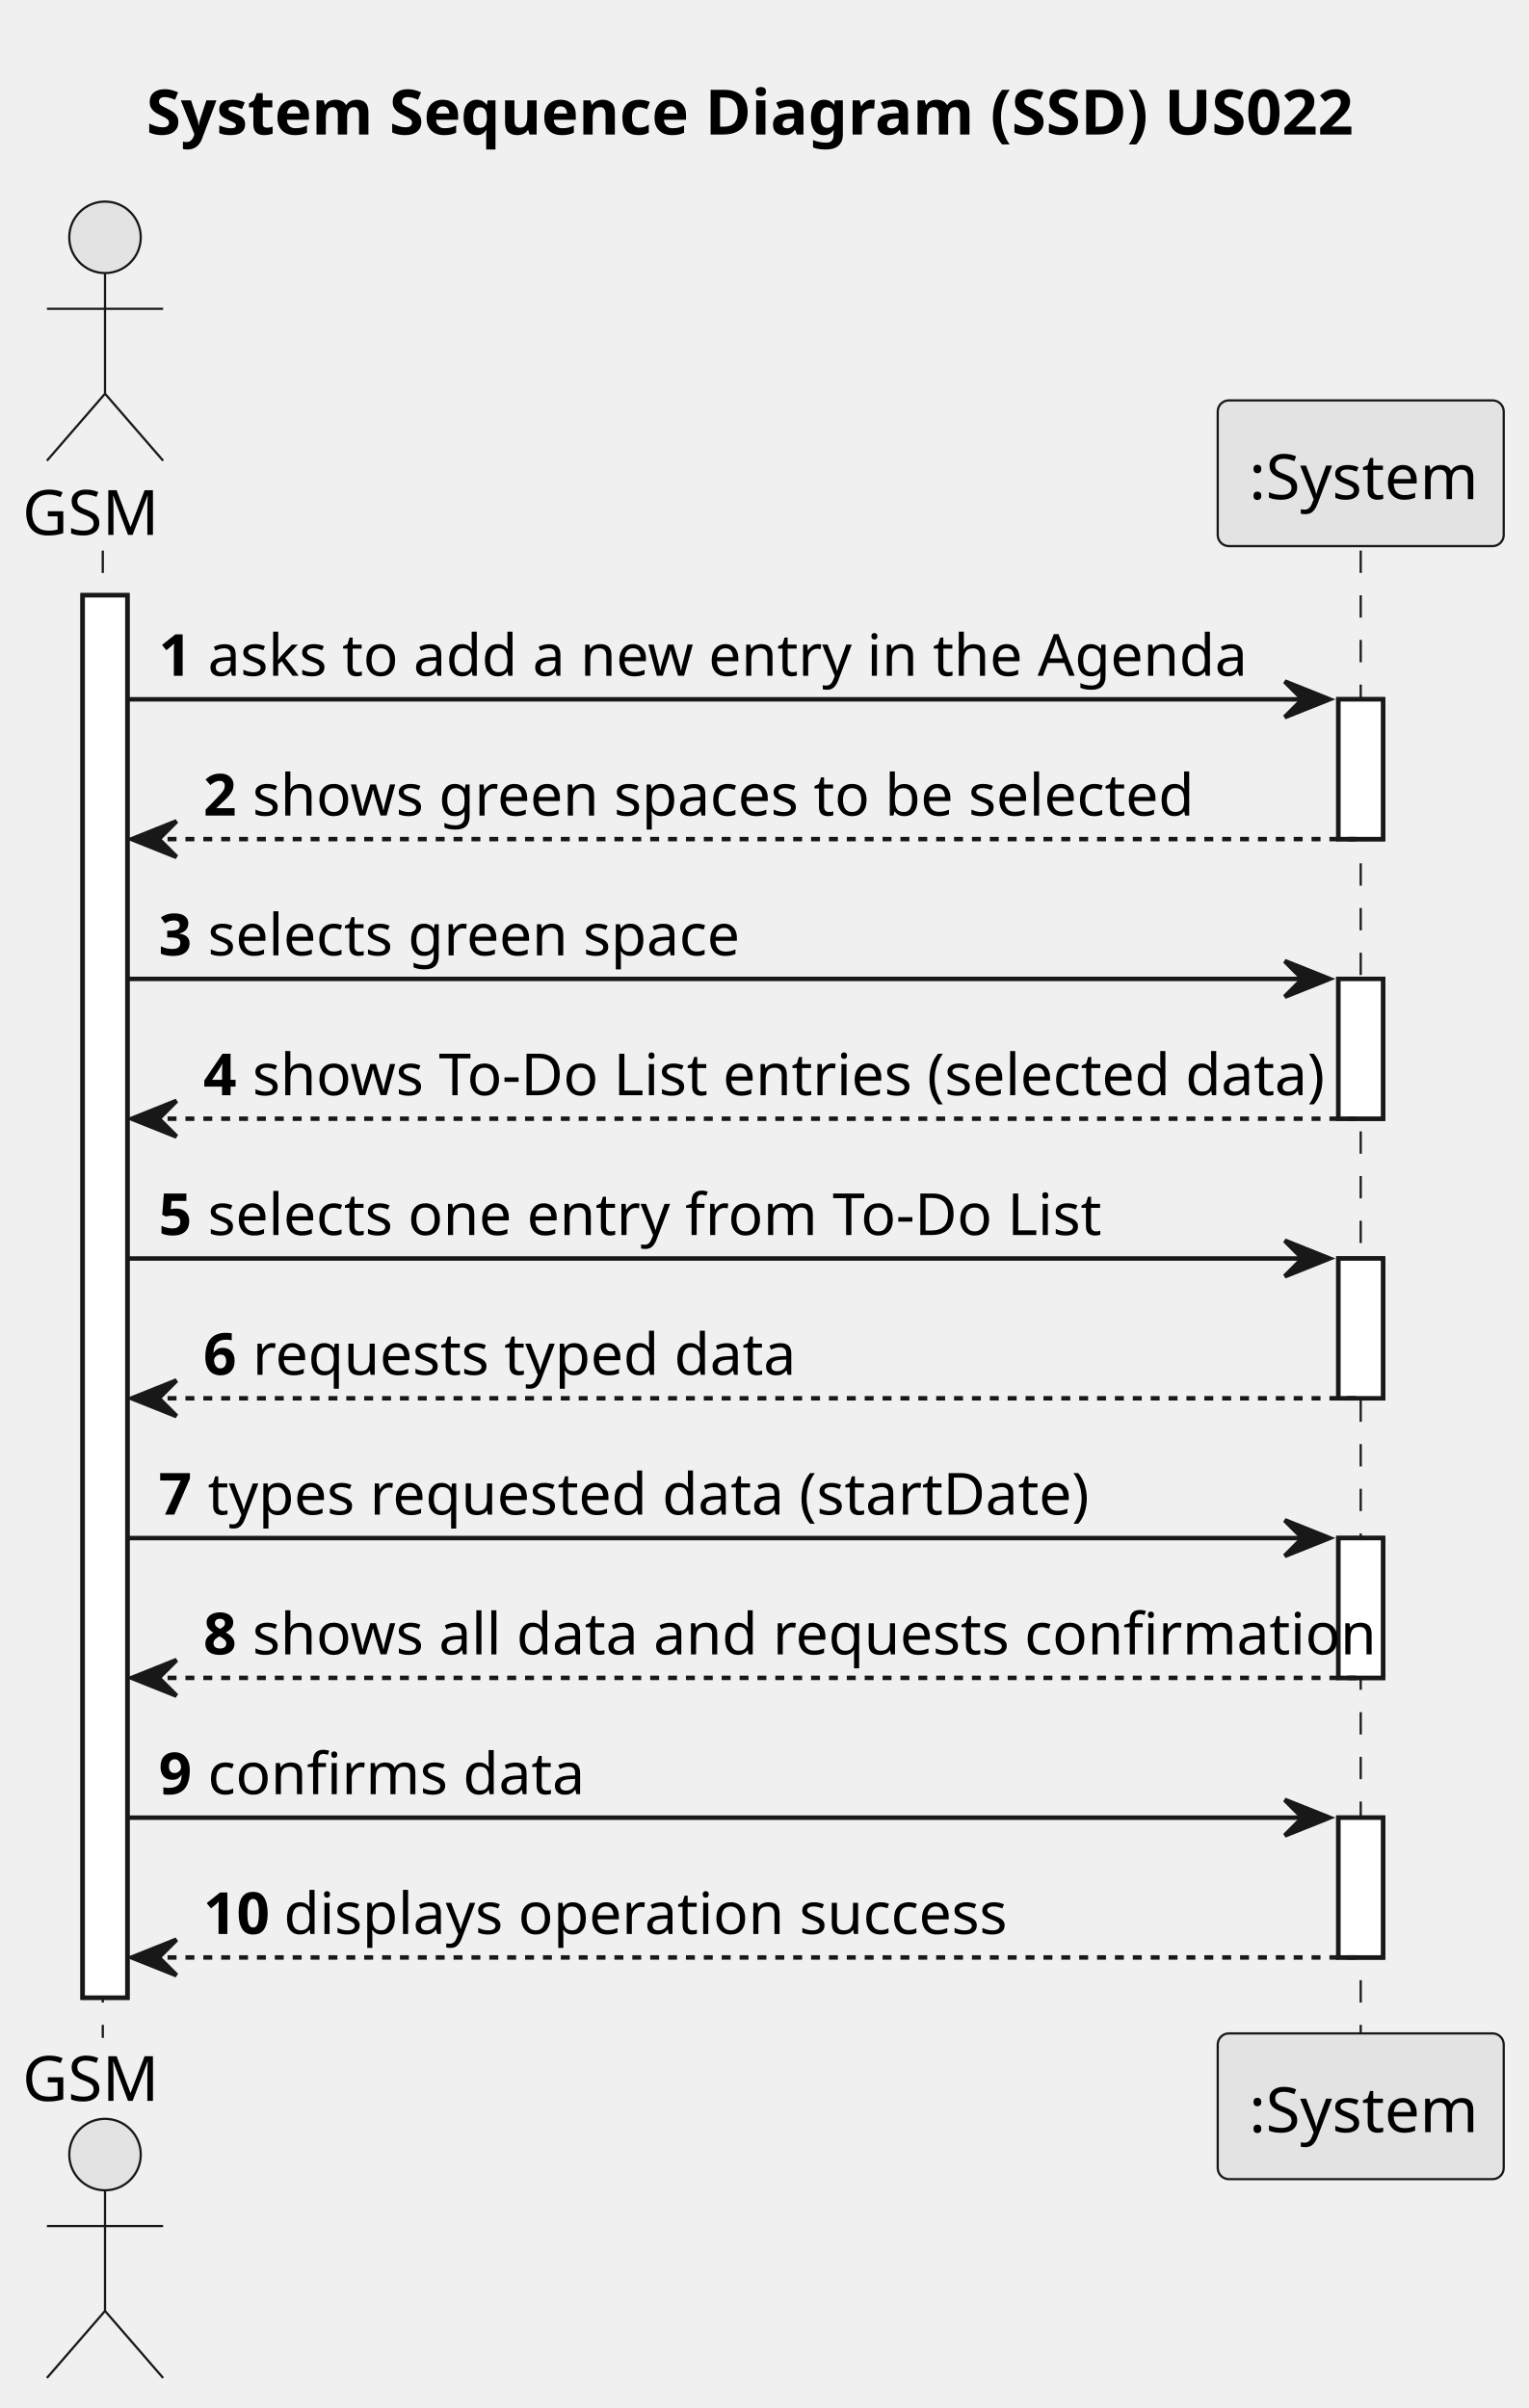
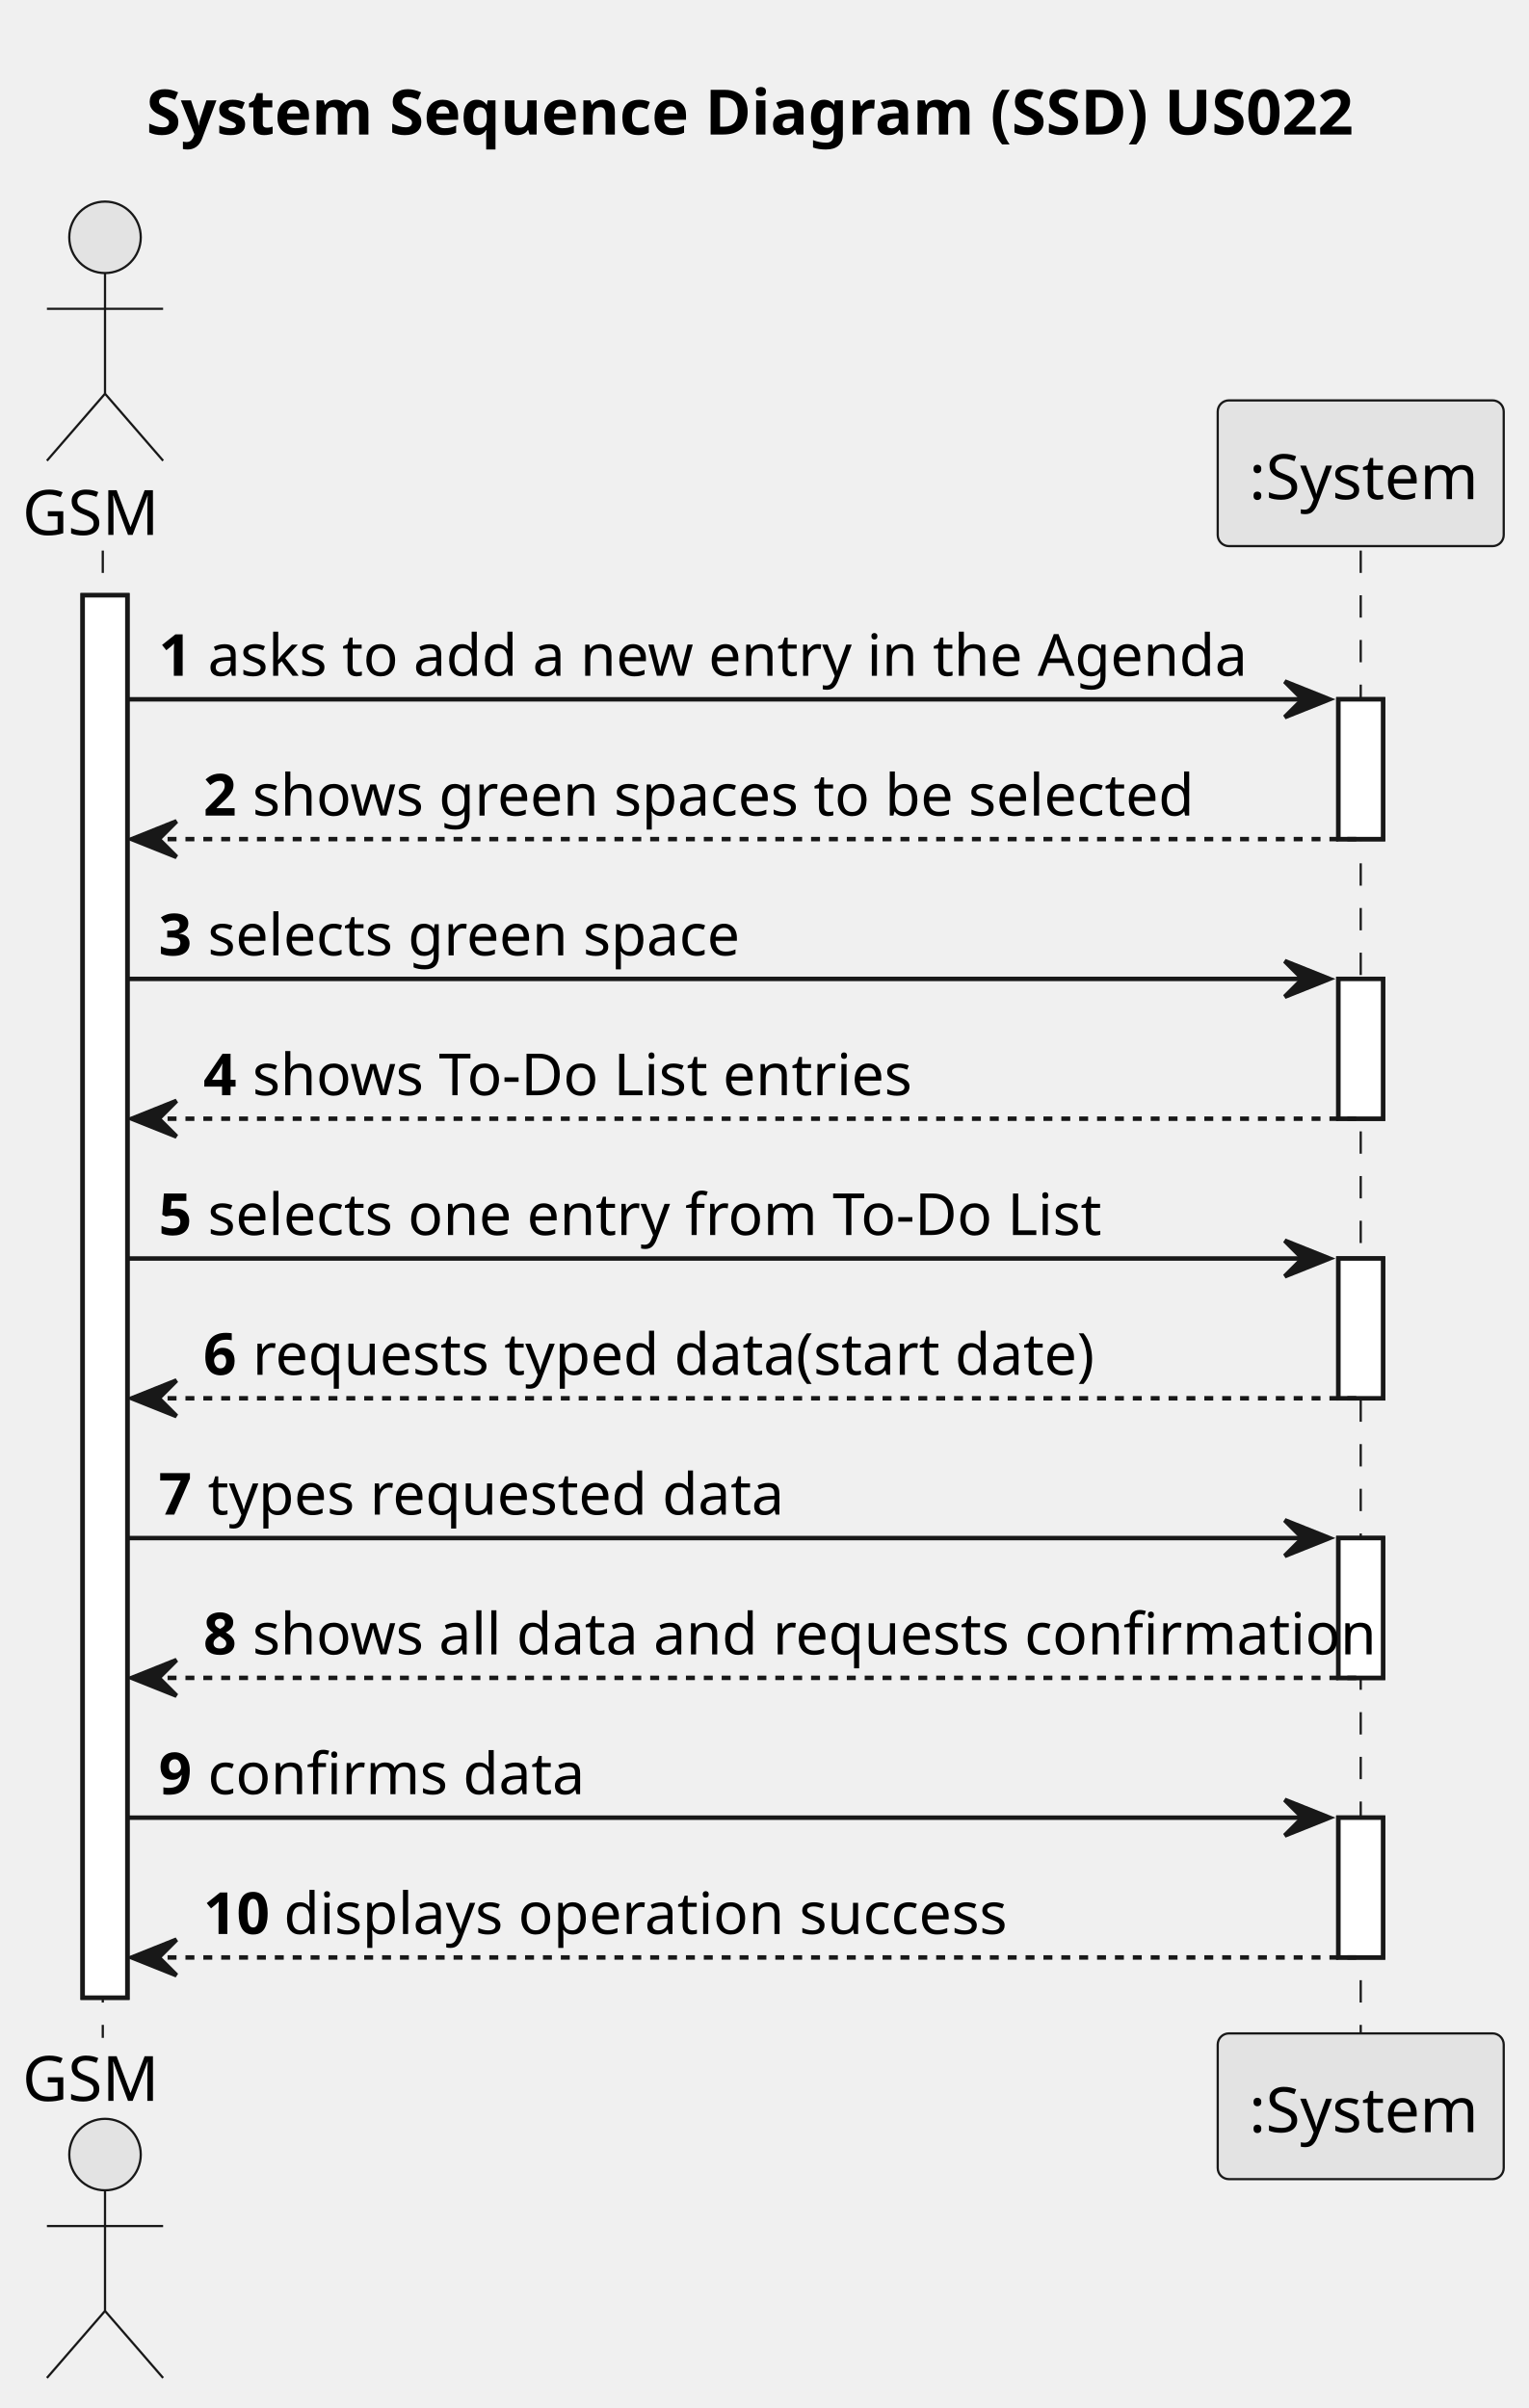
<svg xmlns="http://www.w3.org/2000/svg" contentStyleType="text/css" height="539px" preserveAspectRatio="none" style="width:342px;height:539px;background:#FFFFFF;" version="1.1" viewBox="0 0 342 539" width="342px" zoomAndPan="magnify">
  <defs />
  <g>
    <text fill="#000000" font-family="sans-serif" font-size="14" font-weight="bold" lengthAdjust="spacing" textLength="275" x="32.75" y="30.107">System Sequence Diagram (SSD) US022</text>
    <rect fill="#FFFFFF" height="313.91" style="stroke:#181818;stroke-width:1.0;" width="10" x="18.5" y="133.242" />
    <rect fill="#FFFFFF" height="31.291" style="stroke:#181818;stroke-width:1.0;" width="10" x="299.5" y="156.533" />
    <rect fill="#FFFFFF" height="31.291" style="stroke:#181818;stroke-width:1.0;" width="10" x="299.5" y="219.115" />
    <rect fill="#FFFFFF" height="31.291" style="stroke:#181818;stroke-width:1.0;" width="10" x="299.5" y="281.697" />
    <rect fill="#FFFFFF" height="31.291" style="stroke:#181818;stroke-width:1.0;" width="10" x="299.5" y="344.279" />
    <rect fill="#FFFFFF" height="31.291" style="stroke:#181818;stroke-width:1.0;" width="10" x="299.5" y="406.861" />
    <line style="stroke:#181818;stroke-width:0.5;stroke-dasharray:5.0,5.0;" x1="23" x2="23" y1="123.242" y2="456.152" />
    <line style="stroke:#181818;stroke-width:0.5;stroke-dasharray:5.0,5.0;" x1="304.5" x2="304.5" y1="123.242" y2="456.152" />
    <text fill="#000000" font-family="sans-serif" font-size="14" lengthAdjust="spacing" textLength="31" x="5" y="119.728">GSM</text>
    <ellipse cx="23.5" cy="53.121" fill="#E3E3E3" rx="8" ry="8" style="stroke:#181818;stroke-width:0.5;" />
    <path d="M23.5,61.121 L23.5,88.121 M10.5,69.121 L36.5,69.121 M23.5,88.121 L10.5,103.121 M23.5,88.121 L36.5,103.121 " fill="none" style="stroke:#181818;stroke-width:0.5;" />
    <text fill="#000000" font-family="sans-serif" font-size="14" lengthAdjust="spacing" textLength="31" x="5" y="470.26">GSM</text>
    <ellipse cx="23.5" cy="482.273" fill="#E3E3E3" rx="8" ry="8" style="stroke:#181818;stroke-width:0.5;" />
    <path d="M23.5,490.273 L23.5,517.273 M10.5,498.273 L36.5,498.273 M23.5,517.273 L10.5,532.273 M23.5,517.273 L36.5,532.273 " fill="none" style="stroke:#181818;stroke-width:0.5;" />
    <rect fill="#E3E3E3" height="32.621" rx="2.5" ry="2.5" style="stroke:#181818;stroke-width:0.5;" width="64" x="272.5" y="89.621" />
    <text fill="#000000" font-family="sans-serif" font-size="14" lengthAdjust="spacing" textLength="50" x="279.5" y="111.728">:System</text>
    <rect fill="#E3E3E3" height="32.621" rx="2.5" ry="2.5" style="stroke:#181818;stroke-width:0.5;" width="64" x="272.5" y="455.152" />
    <text fill="#000000" font-family="sans-serif" font-size="14" lengthAdjust="spacing" textLength="50" x="279.5" y="477.26">:System</text>
    <rect fill="#FFFFFF" height="313.91" style="stroke:#181818;stroke-width:1.0;" width="10" x="18.5" y="133.242" />
    <rect fill="#FFFFFF" height="31.291" style="stroke:#181818;stroke-width:1.0;" width="10" x="299.5" y="156.533" />
    <rect fill="#FFFFFF" height="31.291" style="stroke:#181818;stroke-width:1.0;" width="10" x="299.5" y="219.115" />
    <rect fill="#FFFFFF" height="31.291" style="stroke:#181818;stroke-width:1.0;" width="10" x="299.5" y="281.697" />
    <rect fill="#FFFFFF" height="31.291" style="stroke:#181818;stroke-width:1.0;" width="10" x="299.5" y="344.279" />
    <rect fill="#FFFFFF" height="31.291" style="stroke:#181818;stroke-width:1.0;" width="10" x="299.5" y="406.861" />
    <polygon fill="#181818" points="287.5,152.533,297.5,156.533,287.5,160.533,291.5,156.533" style="stroke:#181818;stroke-width:1.0;" />
    <line style="stroke:#181818;stroke-width:1.0;" x1="28.5" x2="293.5" y1="156.533" y2="156.533" />
    <text fill="#000000" font-family="sans-serif" font-size="13" font-weight="bold" lengthAdjust="spacing" textLength="7" x="35.5" y="151.27">1</text>
    <text fill="#000000" font-family="sans-serif" font-size="13" lengthAdjust="spacing" textLength="223" x="46.5" y="151.27">asks to add a new entry in the Agenda</text>
    <polygon fill="#181818" points="39.5,183.824,29.5,187.824,39.5,191.824,35.5,187.824" style="stroke:#181818;stroke-width:1.0;" />
    <line style="stroke:#181818;stroke-width:1.0;stroke-dasharray:2.0,2.0;" x1="33.5" x2="303.5" y1="187.824" y2="187.824" />
    <text fill="#000000" font-family="sans-serif" font-size="13" font-weight="bold" lengthAdjust="spacing" textLength="7" x="45.5" y="182.561">2</text>
    <text fill="#000000" font-family="sans-serif" font-size="13" lengthAdjust="spacing" textLength="205" x="56.5" y="182.561">shows green spaces to be selected</text>
    <polygon fill="#181818" points="287.5,215.115,297.5,219.115,287.5,223.115,291.5,219.115" style="stroke:#181818;stroke-width:1.0;" />
    <line style="stroke:#181818;stroke-width:1.0;" x1="28.5" x2="293.5" y1="219.115" y2="219.115" />
    <text fill="#000000" font-family="sans-serif" font-size="13" font-weight="bold" lengthAdjust="spacing" textLength="7" x="35.5" y="213.852">3</text>
    <text fill="#000000" font-family="sans-serif" font-size="13" lengthAdjust="spacing" textLength="117" x="46.5" y="213.852">selects green space</text>
    <polygon fill="#181818" points="39.5,246.406,29.5,250.406,39.5,254.406,35.5,250.406" style="stroke:#181818;stroke-width:1.0;" />
    <line style="stroke:#181818;stroke-width:1.0;stroke-dasharray:2.0,2.0;" x1="33.5" x2="303.5" y1="250.406" y2="250.406" />
    <text fill="#000000" font-family="sans-serif" font-size="13" font-weight="bold" lengthAdjust="spacing" textLength="7" x="45.5" y="245.144">4</text>
-     <text fill="#000000" font-family="sans-serif" font-size="13" lengthAdjust="spacing" textLength="233" x="56.5" y="245.144">shows To-Do List entries (selected data)</text>
+     <text fill="#000000" font-family="sans-serif" font-size="13" lengthAdjust="spacing" textLength="143" x="56.5" y="245.144">shows To-Do List entries</text>
    <polygon fill="#181818" points="287.5,277.697,297.5,281.697,287.5,285.697,291.5,281.697" style="stroke:#181818;stroke-width:1.0;" />
    <line style="stroke:#181818;stroke-width:1.0;" x1="28.5" x2="293.5" y1="281.697" y2="281.697" />
    <text fill="#000000" font-family="sans-serif" font-size="13" font-weight="bold" lengthAdjust="spacing" textLength="7" x="35.5" y="276.435">5</text>
    <text fill="#000000" font-family="sans-serif" font-size="13" lengthAdjust="spacing" textLength="192" x="46.5" y="276.435">selects one entry from To-Do List</text>
    <polygon fill="#181818" points="39.5,308.988,29.5,312.988,39.5,316.988,35.5,312.988" style="stroke:#181818;stroke-width:1.0;" />
    <line style="stroke:#181818;stroke-width:1.0;stroke-dasharray:2.0,2.0;" x1="33.5" x2="303.5" y1="312.988" y2="312.988" />
    <text fill="#000000" font-family="sans-serif" font-size="13" font-weight="bold" lengthAdjust="spacing" textLength="7" x="45.5" y="307.726">6</text>
-     <text fill="#000000" font-family="sans-serif" font-size="13" lengthAdjust="spacing" textLength="115" x="56.5" y="307.726">requests typed data</text>
+     <text fill="#000000" font-family="sans-serif" font-size="13" lengthAdjust="spacing" textLength="178" x="56.5" y="307.726">requests typed data(start date)</text>
    <polygon fill="#181818" points="287.5,340.279,297.5,344.279,287.5,348.279,291.5,344.279" style="stroke:#181818;stroke-width:1.0;" />
    <line style="stroke:#181818;stroke-width:1.0;" x1="28.5" x2="293.5" y1="344.279" y2="344.279" />
    <text fill="#000000" font-family="sans-serif" font-size="13" font-weight="bold" lengthAdjust="spacing" textLength="7" x="35.5" y="339.017">7</text>
-     <text fill="#000000" font-family="sans-serif" font-size="13" lengthAdjust="spacing" textLength="187" x="46.5" y="339.017">types requested data (startDate)</text>
+     <text fill="#000000" font-family="sans-serif" font-size="13" lengthAdjust="spacing" textLength="122" x="46.5" y="339.017">types requested data</text>
    <polygon fill="#181818" points="39.5,371.57,29.5,375.57,39.5,379.57,35.5,375.57" style="stroke:#181818;stroke-width:1.0;" />
    <line style="stroke:#181818;stroke-width:1.0;stroke-dasharray:2.0,2.0;" x1="33.5" x2="303.5" y1="375.57" y2="375.57" />
    <text fill="#000000" font-family="sans-serif" font-size="13" font-weight="bold" lengthAdjust="spacing" textLength="7" x="45.5" y="370.308">8</text>
    <text fill="#000000" font-family="sans-serif" font-size="13" lengthAdjust="spacing" textLength="236" x="56.5" y="370.308">shows all data and requests confirmation</text>
    <polygon fill="#181818" points="287.5,402.861,297.5,406.861,287.5,410.861,291.5,406.861" style="stroke:#181818;stroke-width:1.0;" />
    <line style="stroke:#181818;stroke-width:1.0;" x1="28.5" x2="293.5" y1="406.861" y2="406.861" />
    <text fill="#000000" font-family="sans-serif" font-size="13" font-weight="bold" lengthAdjust="spacing" textLength="7" x="35.5" y="401.599">9</text>
    <text fill="#000000" font-family="sans-serif" font-size="13" lengthAdjust="spacing" textLength="78" x="46.5" y="401.599">confirms data</text>
    <polygon fill="#181818" points="39.5,434.152,29.5,438.152,39.5,442.152,35.5,438.152" style="stroke:#181818;stroke-width:1.0;" />
    <line style="stroke:#181818;stroke-width:1.0;stroke-dasharray:2.0,2.0;" x1="33.5" x2="303.5" y1="438.152" y2="438.152" />
    <text fill="#000000" font-family="sans-serif" font-size="13" font-weight="bold" lengthAdjust="spacing" textLength="14" x="45.5" y="432.89">10</text>
    <text fill="#000000" font-family="sans-serif" font-size="13" lengthAdjust="spacing" textLength="158" x="63.5" y="432.89">displays operation success</text>
  </g>
</svg>
